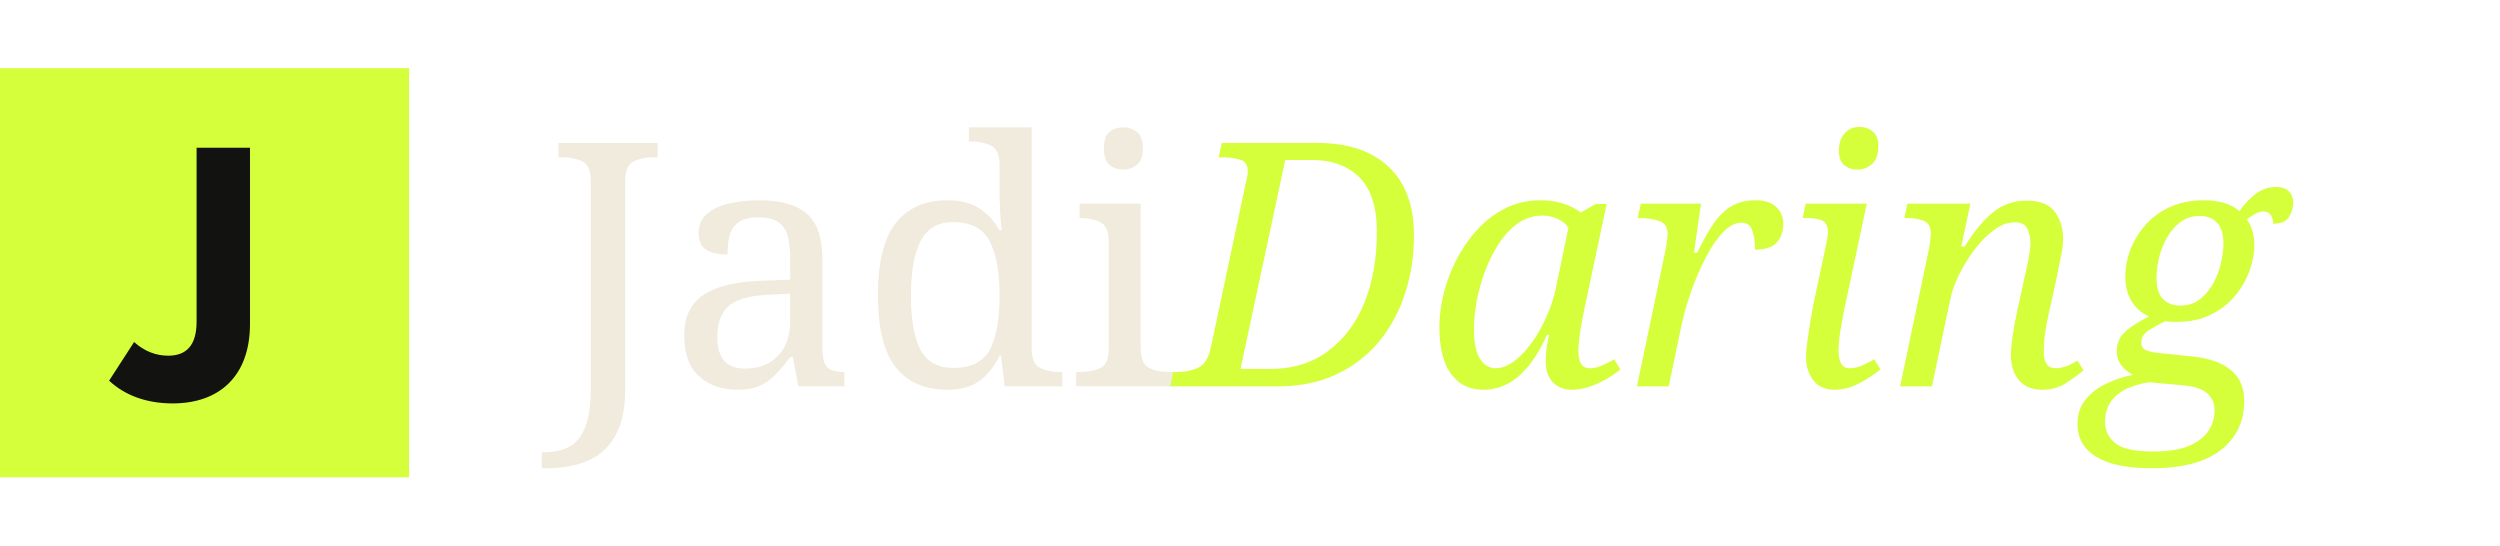
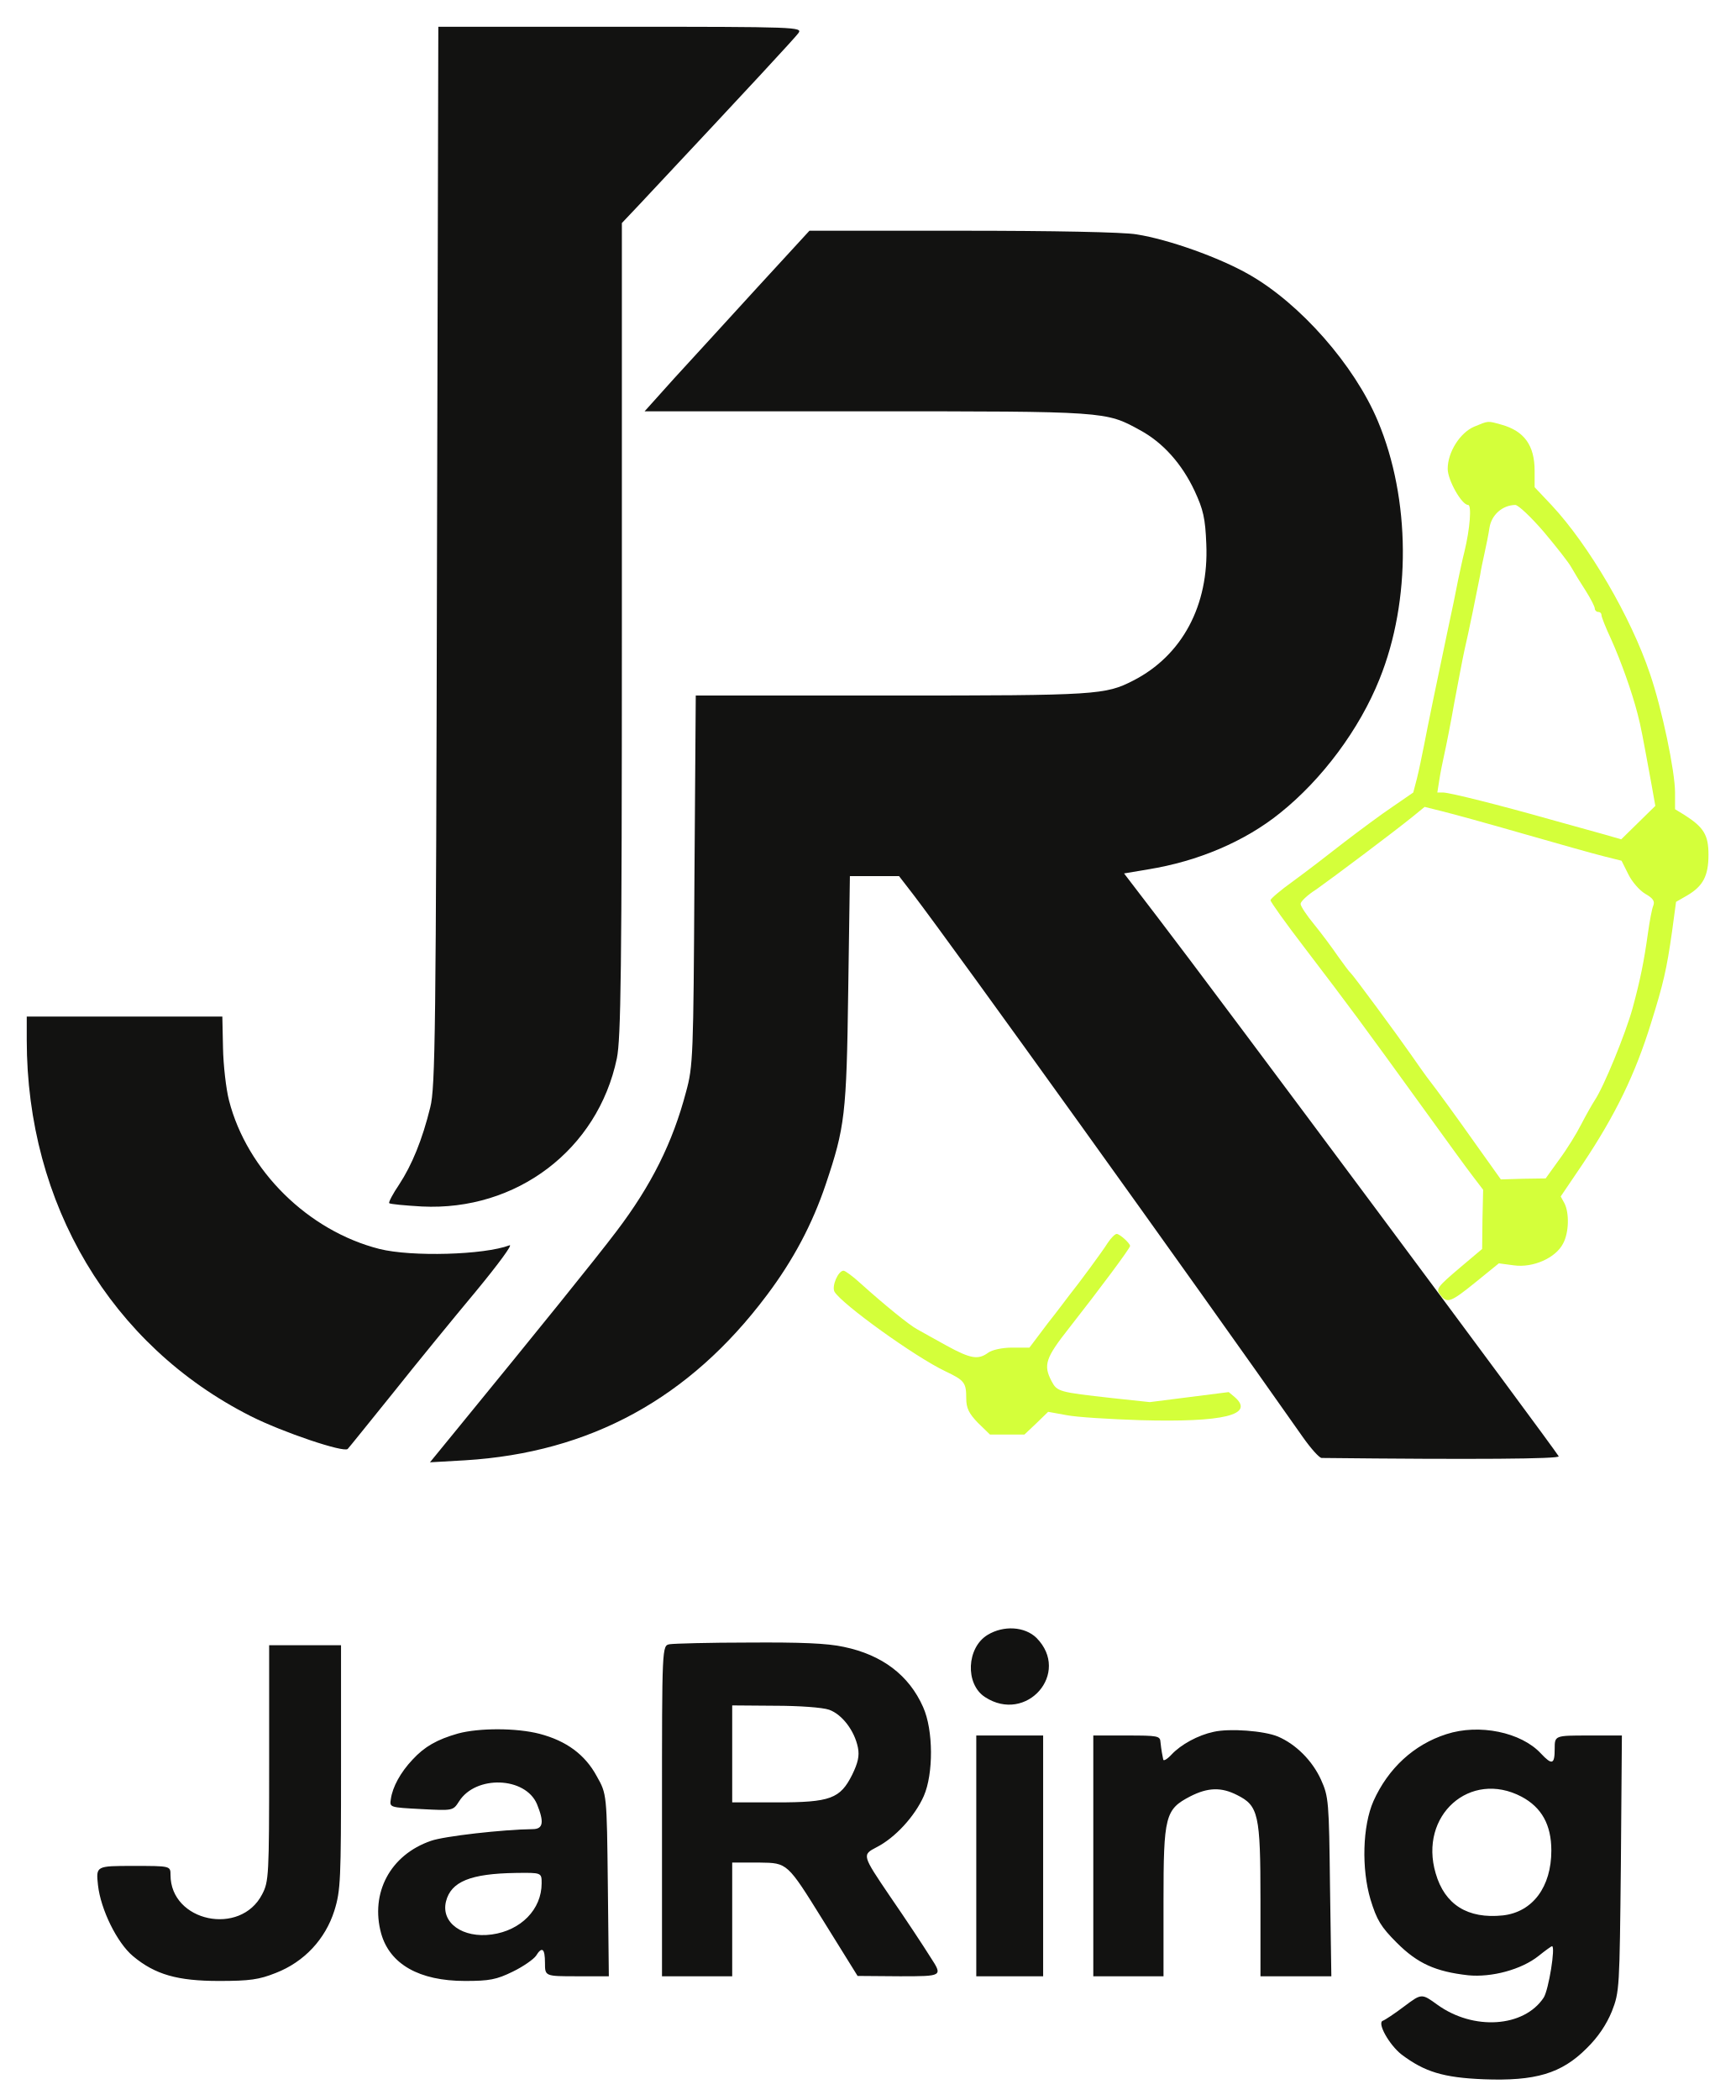
- <svg xmlns="http://www.w3.org/2000/svg" viewBox="0 0 220 48" role="img" aria-label="JadiDaring">
-   <rect x="0" y="6" width="36" height="36" fill="#D4FF3A" />
-   <path d="M22 13v15.5c0 4.6-2.7 7-6.8 7-2.3 0-4.2-.7-5.6-2l2.2-3.4c.9.8 1.9 1.2 3 1.2 1.6 0 2.5-.9 2.5-3V13z" fill="#121211" />
-   <text x="48" y="34" font-family="'Instrument Serif', Georgia, serif" font-size="30" fill="#F1EBDD">Jadi<tspan font-style="italic" fill="#D4FF3A">Daring</tspan>
-   </text>
+ <svg xmlns="http://www.w3.org/2000/svg" viewBox="0 0 519 628" role="img" aria-label="JaRing">
+   <g transform="translate(0,445) scale(0.1,-0.1)">
+     <path fill="#121211" d="M1307 2788 c-3 -1424 -5 -1590 -20 -1649 -24 -98 -55 -173 -93 -231 -19 -28 -32 -53 -30 -56 3 -3 47 -7 98 -10 283 -14 526 170 583 443 12 59 15 255 15 1284 l0 1214 53 56 c344 367 464 497 475 512 13 18 -3 19 -532 19 l-545 0 -4 -1582z M2263 3588 c-87 -95 -198 -217 -247 -270 l-88 -98 663 0 c719 0 716 0 818 -56 69 -37 126 -101 164 -182 26 -56 32 -82 35 -159 8 -183 -72 -333 -218 -408 -84 -43 -108 -45 -722 -45 l-587 0 -4 -552 c-3 -525 -4 -557 -25 -633 -40 -152 -104 -280 -208 -417 -62 -82 -235 -296 -473 -587 l-85 -104 105 6 c374 23 671 185 902 493 80 106 137 214 177 333 57 170 62 207 67 579 l5 342 73 0 74 0 44 -57 c122 -160 819 -1130 1164 -1621 24 -34 49 -62 56 -62 457 -5 714 -3 709 5 -22 36 -1039 1403 -1199 1611 l-101 132 71 12 c150 24 291 84 396 169 125 100 237 250 297 400 95 235 93 539 -5 772 -70 167 -232 351 -385 438 -89 51 -241 105 -336 120 -38 7 -255 11 -522 11 l-457 0 -158 -172z M80 1340 c0 -491 252 -914 670 -1125 95 -48 279 -110 290 -98 4 4 65 80 136 168 70 88 182 225 248 304 66 80 111 141 100 137 -76 -29 -293 -35 -389 -11 -213 54 -396 234 -450 444 -9 35 -17 106 -18 157 l-2 94 -292 0 -293 0 0 -70z" />
+     <path fill="#D4FF3A" d="M4409 3174 c-42 -18 -79 -76 -79 -126 0 -34 42 -108 61 -108 11 0 6 -70 -11 -140 -5 -19 -13 -57 -19 -85 -5 -27 -19 -95 -31 -150 -31 -147 -59 -282 -71 -345 -6 -30 -15 -74 -21 -98 l-11 -42 -61 -42 c-33 -22 -99 -71 -146 -107 -47 -37 -115 -89 -152 -116 -38 -27 -68 -53 -68 -57 0 -5 45 -68 101 -141 144 -189 164 -216 368 -498 57 -79 118 -163 135 -185 l32 -42 -2 -88 -1 -89 -64 -54 c-73 -62 -76 -66 -59 -86 19 -23 30 -19 104 41 l69 56 45 -6 c57 -8 125 22 147 65 18 33 19 92 4 121 l-11 20 65 96 c99 148 158 270 205 422 37 118 47 161 63 274 l12 89 33 19 c48 28 64 59 64 122 0 59 -14 82 -72 119 l-28 17 0 50 c0 63 -39 250 -75 355 -57 170 -183 385 -294 504 l-51 54 0 49 c0 76 -31 119 -99 138 -43 12 -38 12 -82 -6z m208 -314 c37 -44 75 -92 83 -107 9 -16 28 -47 43 -70 15 -24 27 -47 27 -53 0 -5 5 -10 10 -10 6 0 10 -4 10 -10 0 -5 13 -38 29 -72 30 -67 62 -157 79 -223 10 -38 15 -66 42 -213 l11 -62 -51 -50 -51 -50 -52 15 c-29 8 -101 28 -162 45 -152 43 -296 79 -318 80 l-18 0 6 38 c3 20 10 55 15 77 5 22 19 92 30 155 12 63 25 133 30 155 11 46 40 188 47 225 2 14 8 43 13 65 5 22 12 57 15 77 6 38 38 67 77 68 9 0 47 -36 85 -80z m-62 -903 c105 -30 214 -61 243 -68 l52 -13 20 -40 c11 -23 34 -49 51 -59 23 -13 29 -22 24 -35 -4 -9 -11 -46 -16 -82 -12 -86 -23 -140 -46 -225 -21 -76 -86 -235 -113 -275 -9 -14 -27 -46 -41 -73 -13 -26 -42 -73 -65 -104 l-41 -57 -67 -1 -67 -2 -72 101 c-63 89 -113 158 -150 206 -7 9 -27 38 -46 65 -41 59 -173 238 -181 245 -4 3 -20 25 -38 50 -17 25 -49 68 -71 95 -23 28 -41 55 -41 62 0 7 21 27 48 44 48 34 231 171 290 219 l33 27 52 -13 c29 -7 138 -37 242 -67z M3313 733 c-14 -23 -87 -122 -116 -158 -4 -5 -32 -43 -63 -82 l-55 -73 -52 0 c-30 0 -60 -7 -71 -15 -30 -22 -52 -19 -125 21 -36 20 -76 42 -88 49 -23 12 -99 74 -169 137 -23 21 -46 38 -51 38 -16 0 -36 -46 -27 -63 22 -37 241 -195 332 -238 57 -27 62 -34 62 -81 0 -29 8 -45 35 -73 l36 -35 51 0 52 0 36 34 35 34 55 -10 c30 -6 129 -12 220 -15 250 -7 344 16 283 69 l-18 15 -118 -15 -118 -15 -112 12 c-161 18 -165 19 -182 51 -25 48 -18 69 53 159 91 116 182 238 182 245 0 8 -31 36 -40 36 -5 0 -17 -12 -27 -27z" />
+   </g>
+   <g transform="translate(23,628) scale(0.1,-0.1)">
+     <path fill="#121211" d="M2724 1391 c-63 -38 -68 -147 -8 -186 124 -81 258 72 154 177 -35 34 -98 38 -146 9z M1773 1363 c-23 -4 -23 -4 -23 -499 l0 -494 105 0 105 0 0 170 0 170 83 0 c82 -1 82 -1 187 -170 l105 -169 127 -1 c128 0 128 0 91 57 -20 32 -74 114 -121 182 -84 124 -84 124 -40 147 55 28 114 92 141 153 29 66 29 197 -2 266 -42 95 -122 156 -237 180 -50 11 -130 14 -284 13 -118 0 -225 -3 -237 -5z m477 -196 c39 -14 76 -63 86 -113 5 -25 0 -46 -17 -81 -36 -72 -65 -83 -226 -83 l-133 0 0 145 0 145 128 -1 c71 0 142 -5 162 -12z M575 1007 c0 -336 -1 -354 -21 -392 -65 -126 -274 -82 -274 58 0 27 0 27 -111 27 -112 0 -112 0 -106 -57 8 -73 57 -173 105 -213 66 -55 133 -74 257 -74 92 0 120 4 170 24 85 33 148 101 175 186 19 61 20 93 20 430 l0 364 -107 0 -108 0 0 -353z M1140 1096 c-63 -18 -100 -39 -136 -78 -36 -38 -60 -82 -65 -118 -4 -25 -4 -25 91 -30 95 -5 95 -5 113 23 50 79 198 74 233 -8 22 -54 19 -75 -13 -75 -88 -1 -265 -21 -304 -35 -122 -42 -182 -156 -149 -277 26 -92 114 -142 251 -142 73 0 94 4 143 28 31 15 62 37 69 47 18 29 27 23 27 -21 0 -40 0 -40 96 -40 l95 0 -3 273 c-3 272 -3 272 -33 325 -35 65 -91 106 -171 127 -69 18 -181 18 -244 1z m250 -448 c0 -78 -62 -141 -149 -153 -87 -12 -153 35 -137 99 15 59 73 83 209 85 77 1 77 1 77 -31z M3400 1101 c-47 -10 -98 -38 -126 -68 -13 -14 -25 -21 -25 -14 -1 6 -3 16 -4 21 -1 6 -3 19 -4 30 -1 19 -8 20 -101 20 l-100 0 0 -360 0 -360 105 0 105 0 0 223 c0 257 5 276 80 315 53 27 93 28 140 4 64 -32 70 -57 70 -314 l0 -228 106 0 106 0 -4 268 c-3 255 -4 269 -27 320 -26 57 -75 106 -129 129 -41 17 -144 25 -192 14z M4096 1094 c-97 -31 -174 -102 -218 -200 -33 -75 -36 -203 -9 -294 19 -62 31 -82 79 -130 62 -62 116 -86 213 -97 70 -7 160 17 211 58 20 16 38 29 40 29 11 0 -10 -131 -25 -154 -59 -89 -210 -99 -318 -21 -47 34 -47 34 -99 -5 -29 -22 -58 -41 -64 -43 -18 -6 19 -72 56 -101 69 -52 125 -69 245 -74 155 -6 233 17 308 92 35 34 60 72 76 111 23 59 23 68 27 443 l3 382 -100 0 c-101 0 -101 0 -101 -40 0 -47 -8 -49 -41 -14 -59 64 -185 90 -283 58z m225 -187 c60 -32 89 -84 89 -161 0 -109 -56 -184 -145 -194 -105 -11 -174 32 -201 126 -51 173 103 310 257 229z M2690 730 l0 -360 100 0 100 0 0 360 0 360 -100 0 -100 0 0 -360z" />
+   </g>
</svg>
